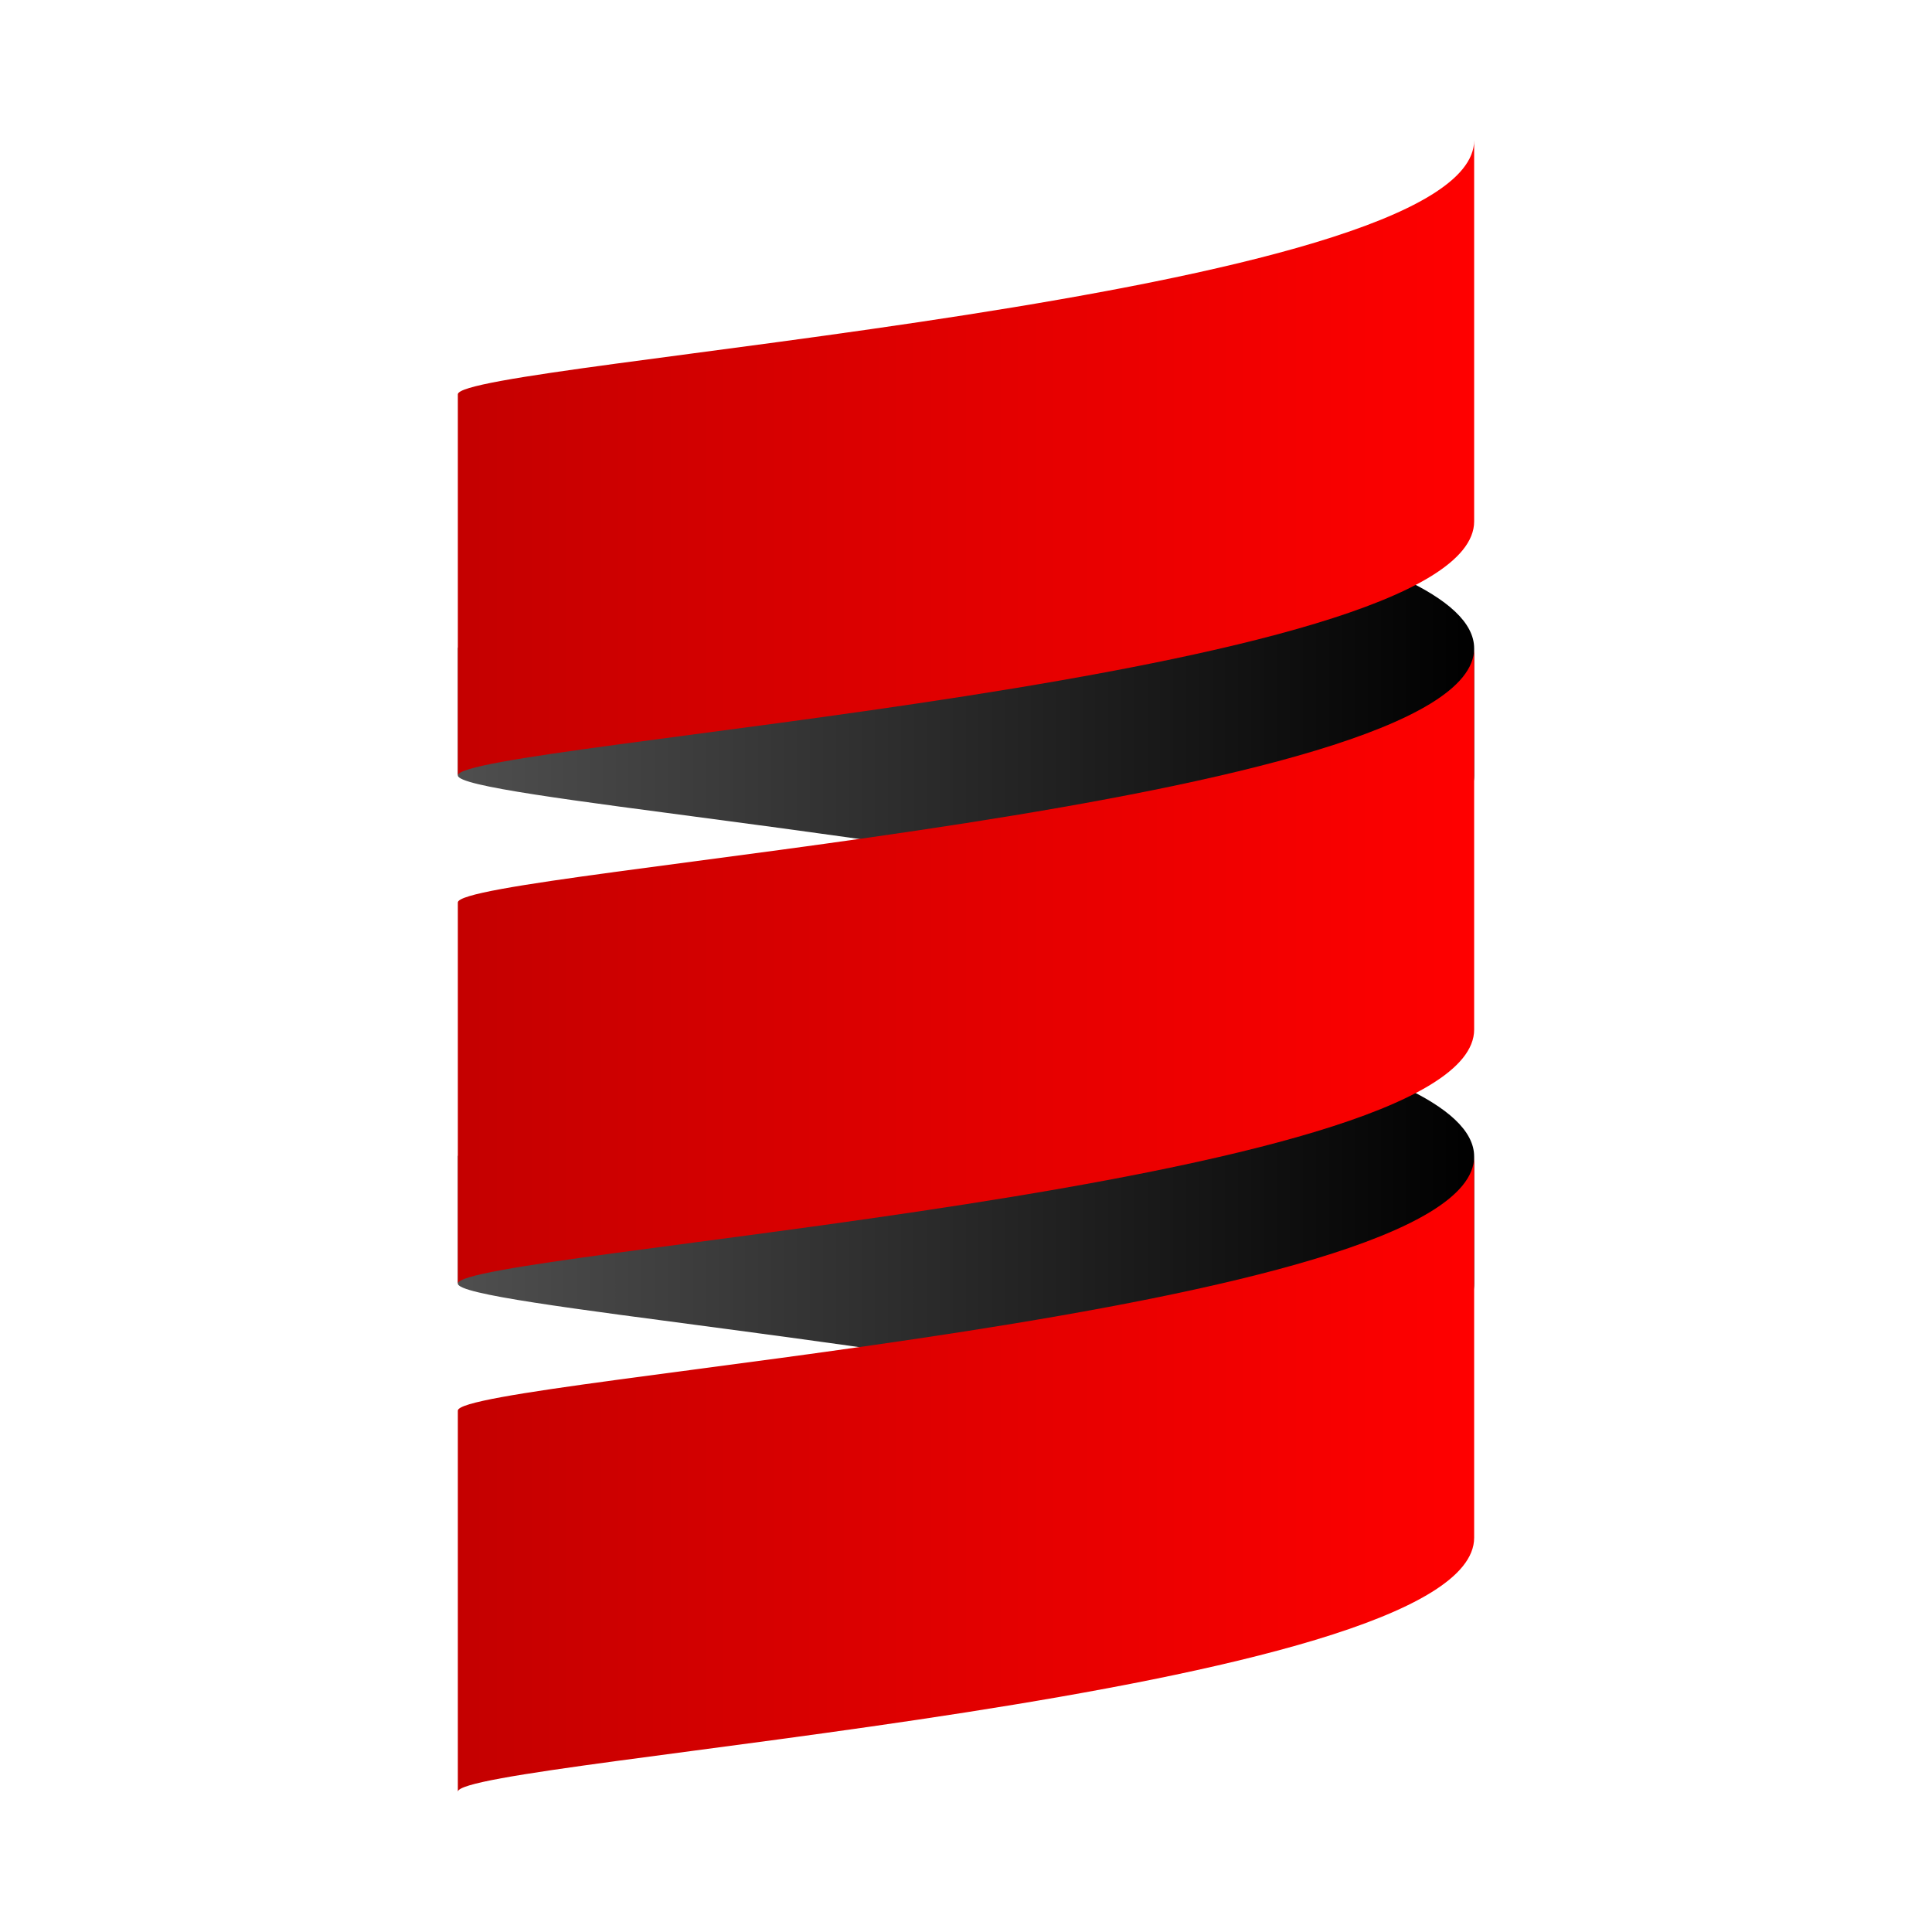
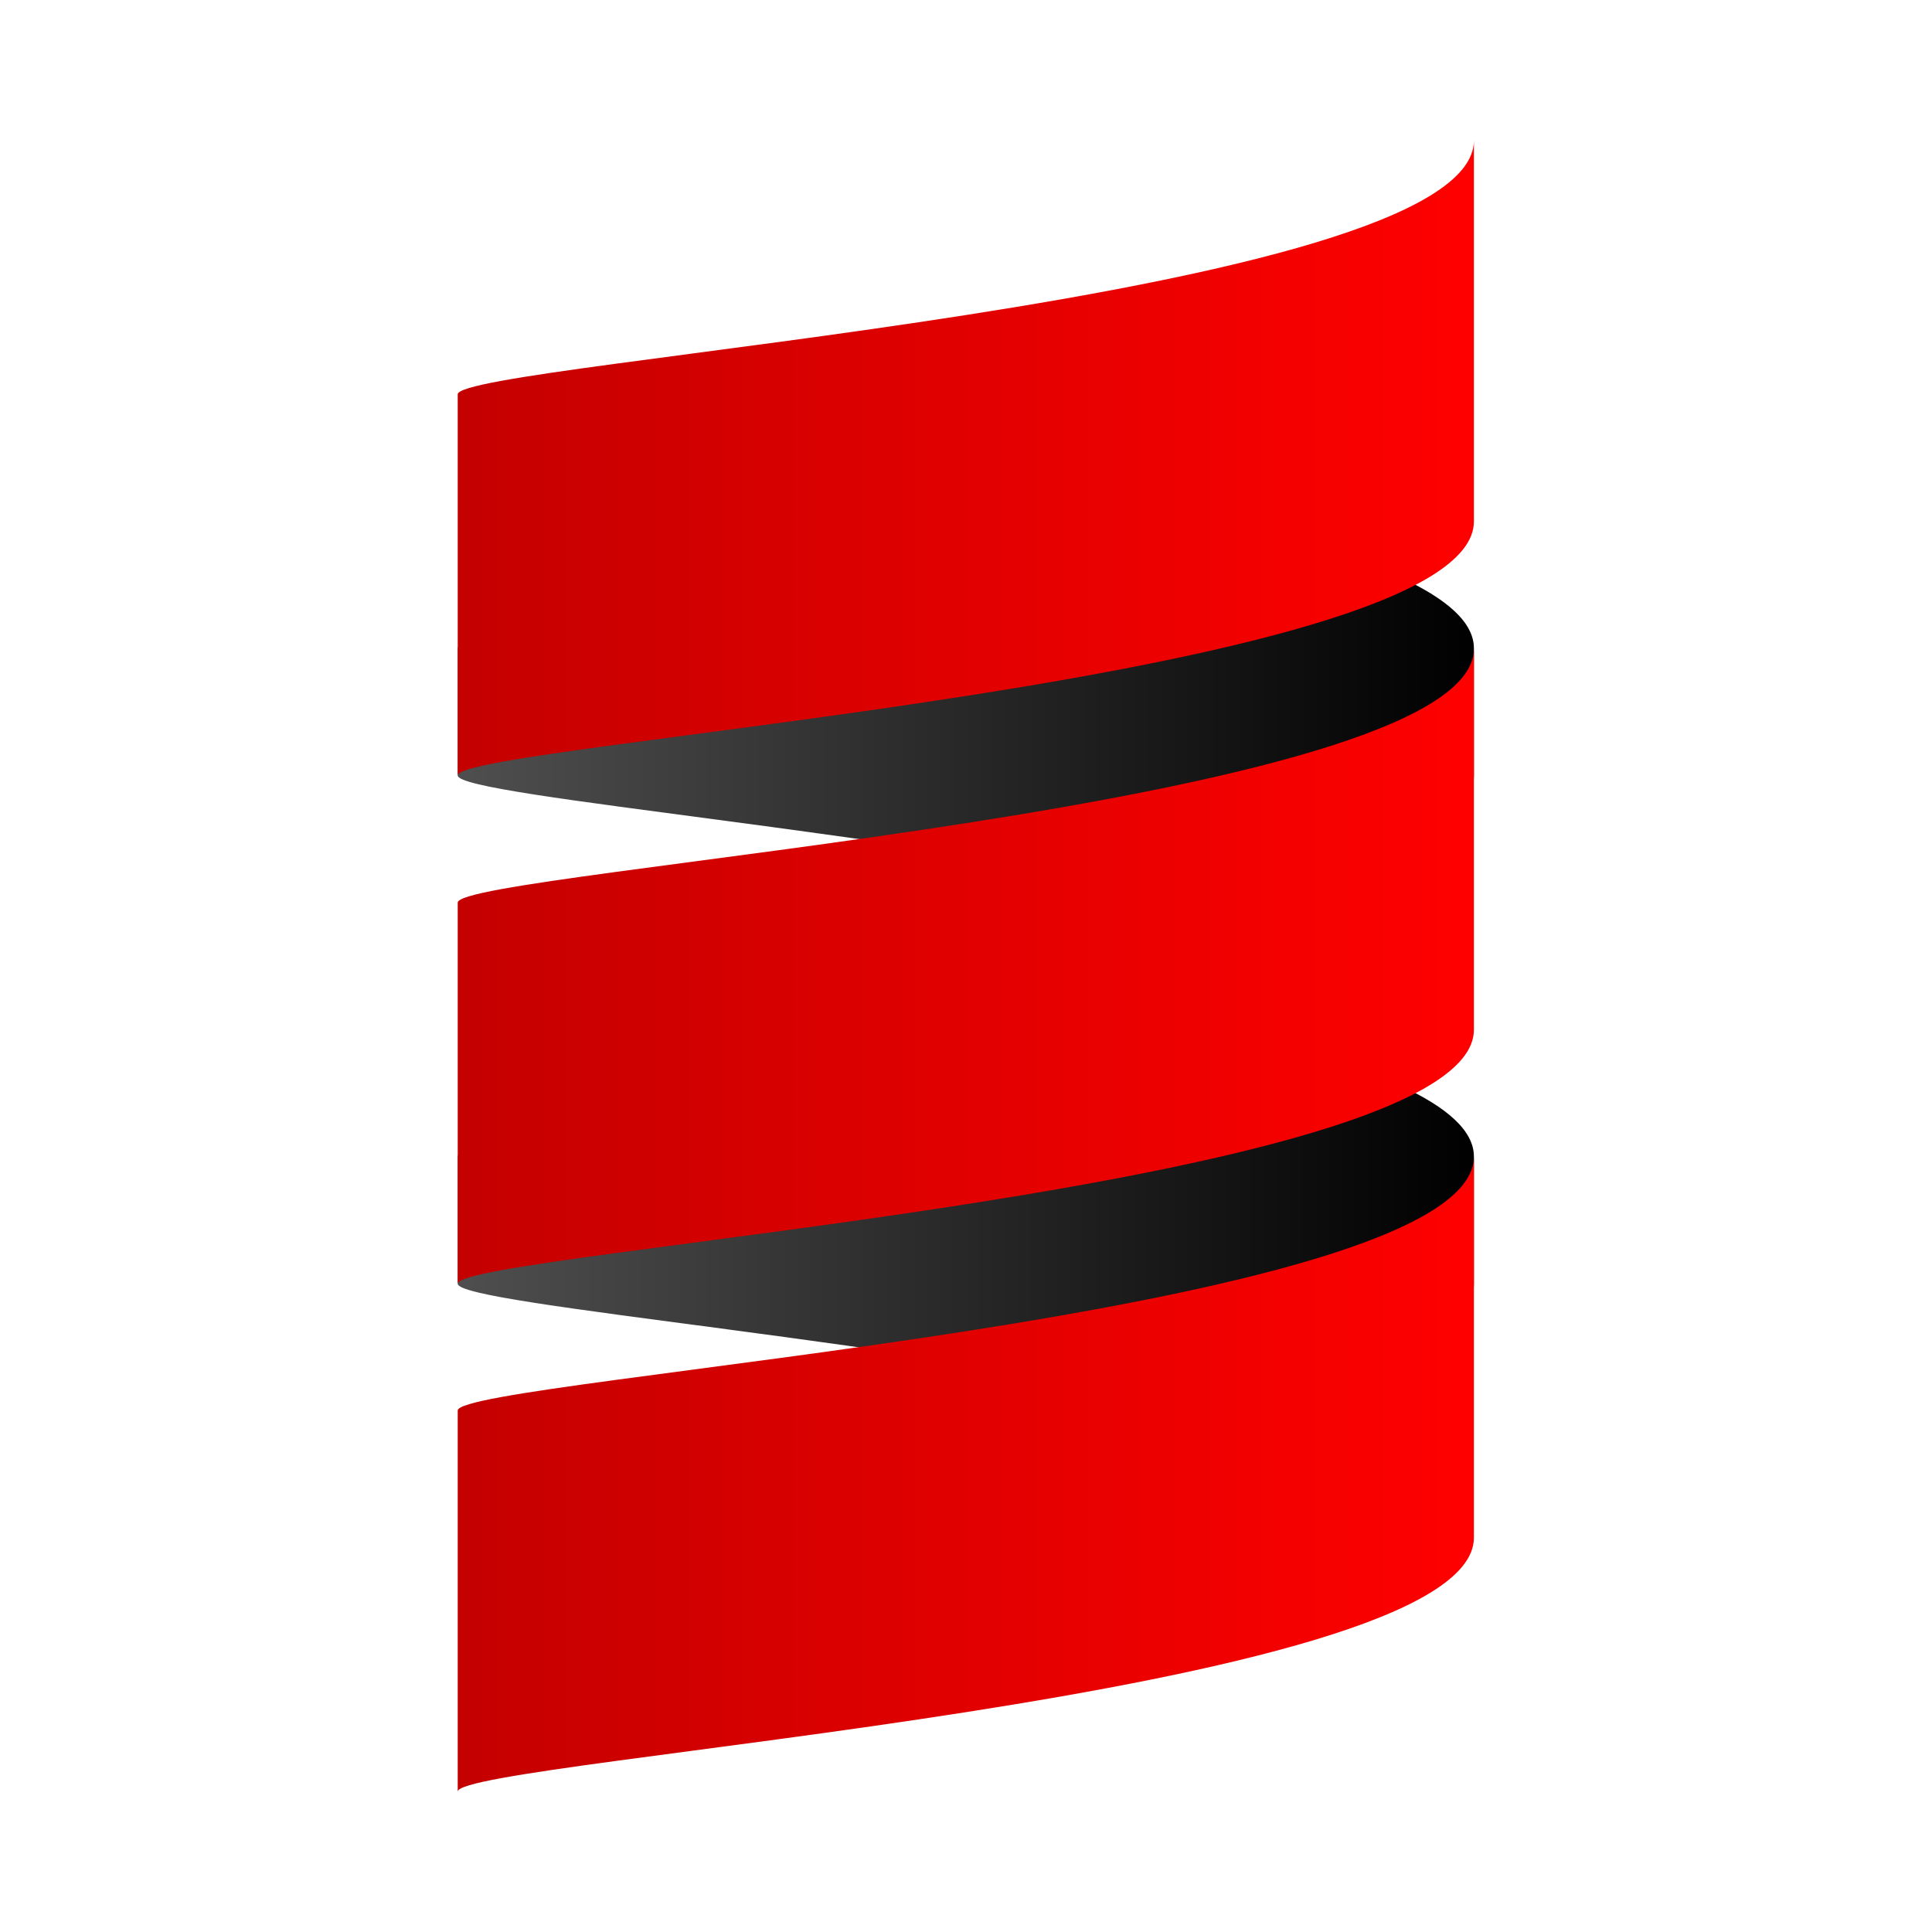
- <svg xmlns="http://www.w3.org/2000/svg" viewBox="0 0 512 512">
-   <linearGradient id="gradient_scala_1" gradientUnits="userSpaceOnUse" x1="1.669" y1="510.826" x2="2.721" y2="510.826" gradientTransform="matrix(256 0 0 96 -306 -48716)">
+ <svg xmlns="http://www.w3.org/2000/svg" version="1.1" id="Layer_1" x="0px" y="0px" viewBox="0 0 512 512" style="enable-background:new 0 0 512 512;" xml:space="preserve">
+   <style type="text/css">
+ 	.st0{fill:url(#SVGID_1_);}
+ 	.st1{fill:url(#SVGID_2_);}
+ 	.st2{fill:url(#SVGID_3_);}
+ 	.st3{fill:url(#SVGID_4_);}
+ 	.st4{fill:url(#SVGID_5_);}
+ </style>
+   <linearGradient id="SVGID_1_" gradientUnits="userSpaceOnUse" x1="-47.139" y1="140.726" x2="-46.087" y2="140.726" gradientTransform="matrix(256 0 0 -96 12189 13833)">
    <stop offset="0" style="stop-color:#4F4F4F" />
    <stop offset="1" style="stop-color:#000000" />
  </linearGradient>
-   <path fill="url(#gradient_scala_1)" d="M121.333,306.5v33.667c0,5.674,122.438,15.18,202.209,33.666l0,0   c38.537-8.933,67.124-19.956,67.124-33.666l0,0V306.5c0-13.703-28.586-24.734-67.124-33.667l0,0   C243.771,291.324,121.333,300.828,121.333,306.5" />
-   <linearGradient id="gradient_scala_2" gradientUnits="userSpaceOnUse" x1="1.669" y1="510.757" x2="2.721" y2="510.757" gradientTransform="matrix(256 0 0 96 -306 -48844)">
+   <path class="st0" d="M121.3,306.5v33.7c0,5.7,122.4,15.2,202.2,33.7l0,0c38.5-8.9,67.1-20,67.1-33.7l0,0v-33.7  c0-13.7-28.6-24.7-67.1-33.7l0,0C243.8,291.3,121.3,300.8,121.3,306.5L121.3,306.5z" />
+   <linearGradient id="SVGID_2_" gradientUnits="userSpaceOnUse" x1="-47.139" y1="140.795" x2="-46.087" y2="140.795" gradientTransform="matrix(256 0 0 -96 12189 13705)">
    <stop offset="0" style="stop-color:#4F4F4F" />
    <stop offset="1" style="stop-color:#000000" />
  </linearGradient>
-   <path fill="url(#gradient_scala_2)" d="M121.333,171.833V205.5c0,5.675,122.438,15.181,202.209,33.667l0,0   c38.537-8.933,67.124-19.957,67.124-33.667l0,0v-33.667c0-13.702-28.586-24.733-67.124-33.666l0,0   C243.771,156.657,121.333,166.162,121.333,171.833" />
-   <linearGradient id="gradient_scala_3" gradientUnits="userSpaceOnUse" x1="1.669" y1="511.117" x2="2.721" y2="511.117" gradientTransform="matrix(256 0 0 160 -306 -81388)">
+   <path class="st1" d="M121.3,171.8v33.7c0,5.7,122.4,15.2,202.2,33.7l0,0c38.5-8.9,67.1-20,67.1-33.7l0,0v-33.7  c0-13.7-28.6-24.7-67.1-33.7l0,0C243.8,156.7,121.3,166.2,121.3,171.8L121.3,171.8z" />
+   <linearGradient id="SVGID_3_" gradientUnits="userSpaceOnUse" x1="-47.139" y1="141.015" x2="-46.087" y2="141.015" gradientTransform="matrix(256 0 0 -160 12189 22953)">
    <stop offset="0" style="stop-color:#C40000" />
    <stop offset="1" style="stop-color:#FF0000" />
  </linearGradient>
-   <path fill="url(#gradient_scala_3)" d="M121.333,373.833v101c0-8.417,269.333-25.25,269.333-67.333l0,0v-101   C390.667,348.583,121.333,365.417,121.333,373.833" />
-   <linearGradient id="gradient_scala_4" gradientUnits="userSpaceOnUse" x1="1.669" y1="511.076" x2="2.721" y2="511.076" gradientTransform="matrix(256 0 0 160 -306 -81516)">
+   <path class="st2" d="M121.3,373.8v101c0-8.4,269.3-25.3,269.3-67.3l0,0v-101C390.7,348.6,121.3,365.4,121.3,373.8L121.3,373.8z" />
+   <linearGradient id="SVGID_4_" gradientUnits="userSpaceOnUse" x1="-47.139" y1="141.056" x2="-46.087" y2="141.056" gradientTransform="matrix(256 0 0 -160 12189 22825)">
    <stop offset="0" style="stop-color:#C40000" />
    <stop offset="1" style="stop-color:#FF0000" />
  </linearGradient>
-   <path fill="url(#gradient_scala_4)" d="M121.333,239.167v101c0-8.417,269.333-25.25,269.333-67.334l0,0v-101   C390.667,213.917,121.333,230.75,121.333,239.167" />
-   <linearGradient id="gradient_scala_5" gradientUnits="userSpaceOnUse" x1="1.669" y1="511.034" x2="2.721" y2="511.034" gradientTransform="matrix(256 0 0 160 -306 -81644)">
+   <path class="st3" d="M121.3,239.2v101c0-8.4,269.3-25.3,269.3-67.3l0,0v-101C390.7,213.9,121.3,230.8,121.3,239.2L121.3,239.2z" />
+   <linearGradient id="SVGID_5_" gradientUnits="userSpaceOnUse" x1="-47.139" y1="141.098" x2="-46.087" y2="141.098" gradientTransform="matrix(256 0 0 -160 12189 22697)">
    <stop offset="0" style="stop-color:#C40000" />
    <stop offset="1" style="stop-color:#FF0000" />
  </linearGradient>
-   <path fill="url(#gradient_scala_5)" d="M121.333,104.5v101c0-8.417,269.333-25.25,269.333-67.333l0,0v-101   C390.667,79.25,121.333,96.084,121.333,104.5" />
+   <path class="st4" d="M121.3,104.5v101c0-8.4,269.3-25.3,269.3-67.3l0,0v-101C390.7,79.3,121.3,96.1,121.3,104.5L121.3,104.5z" />
</svg>
